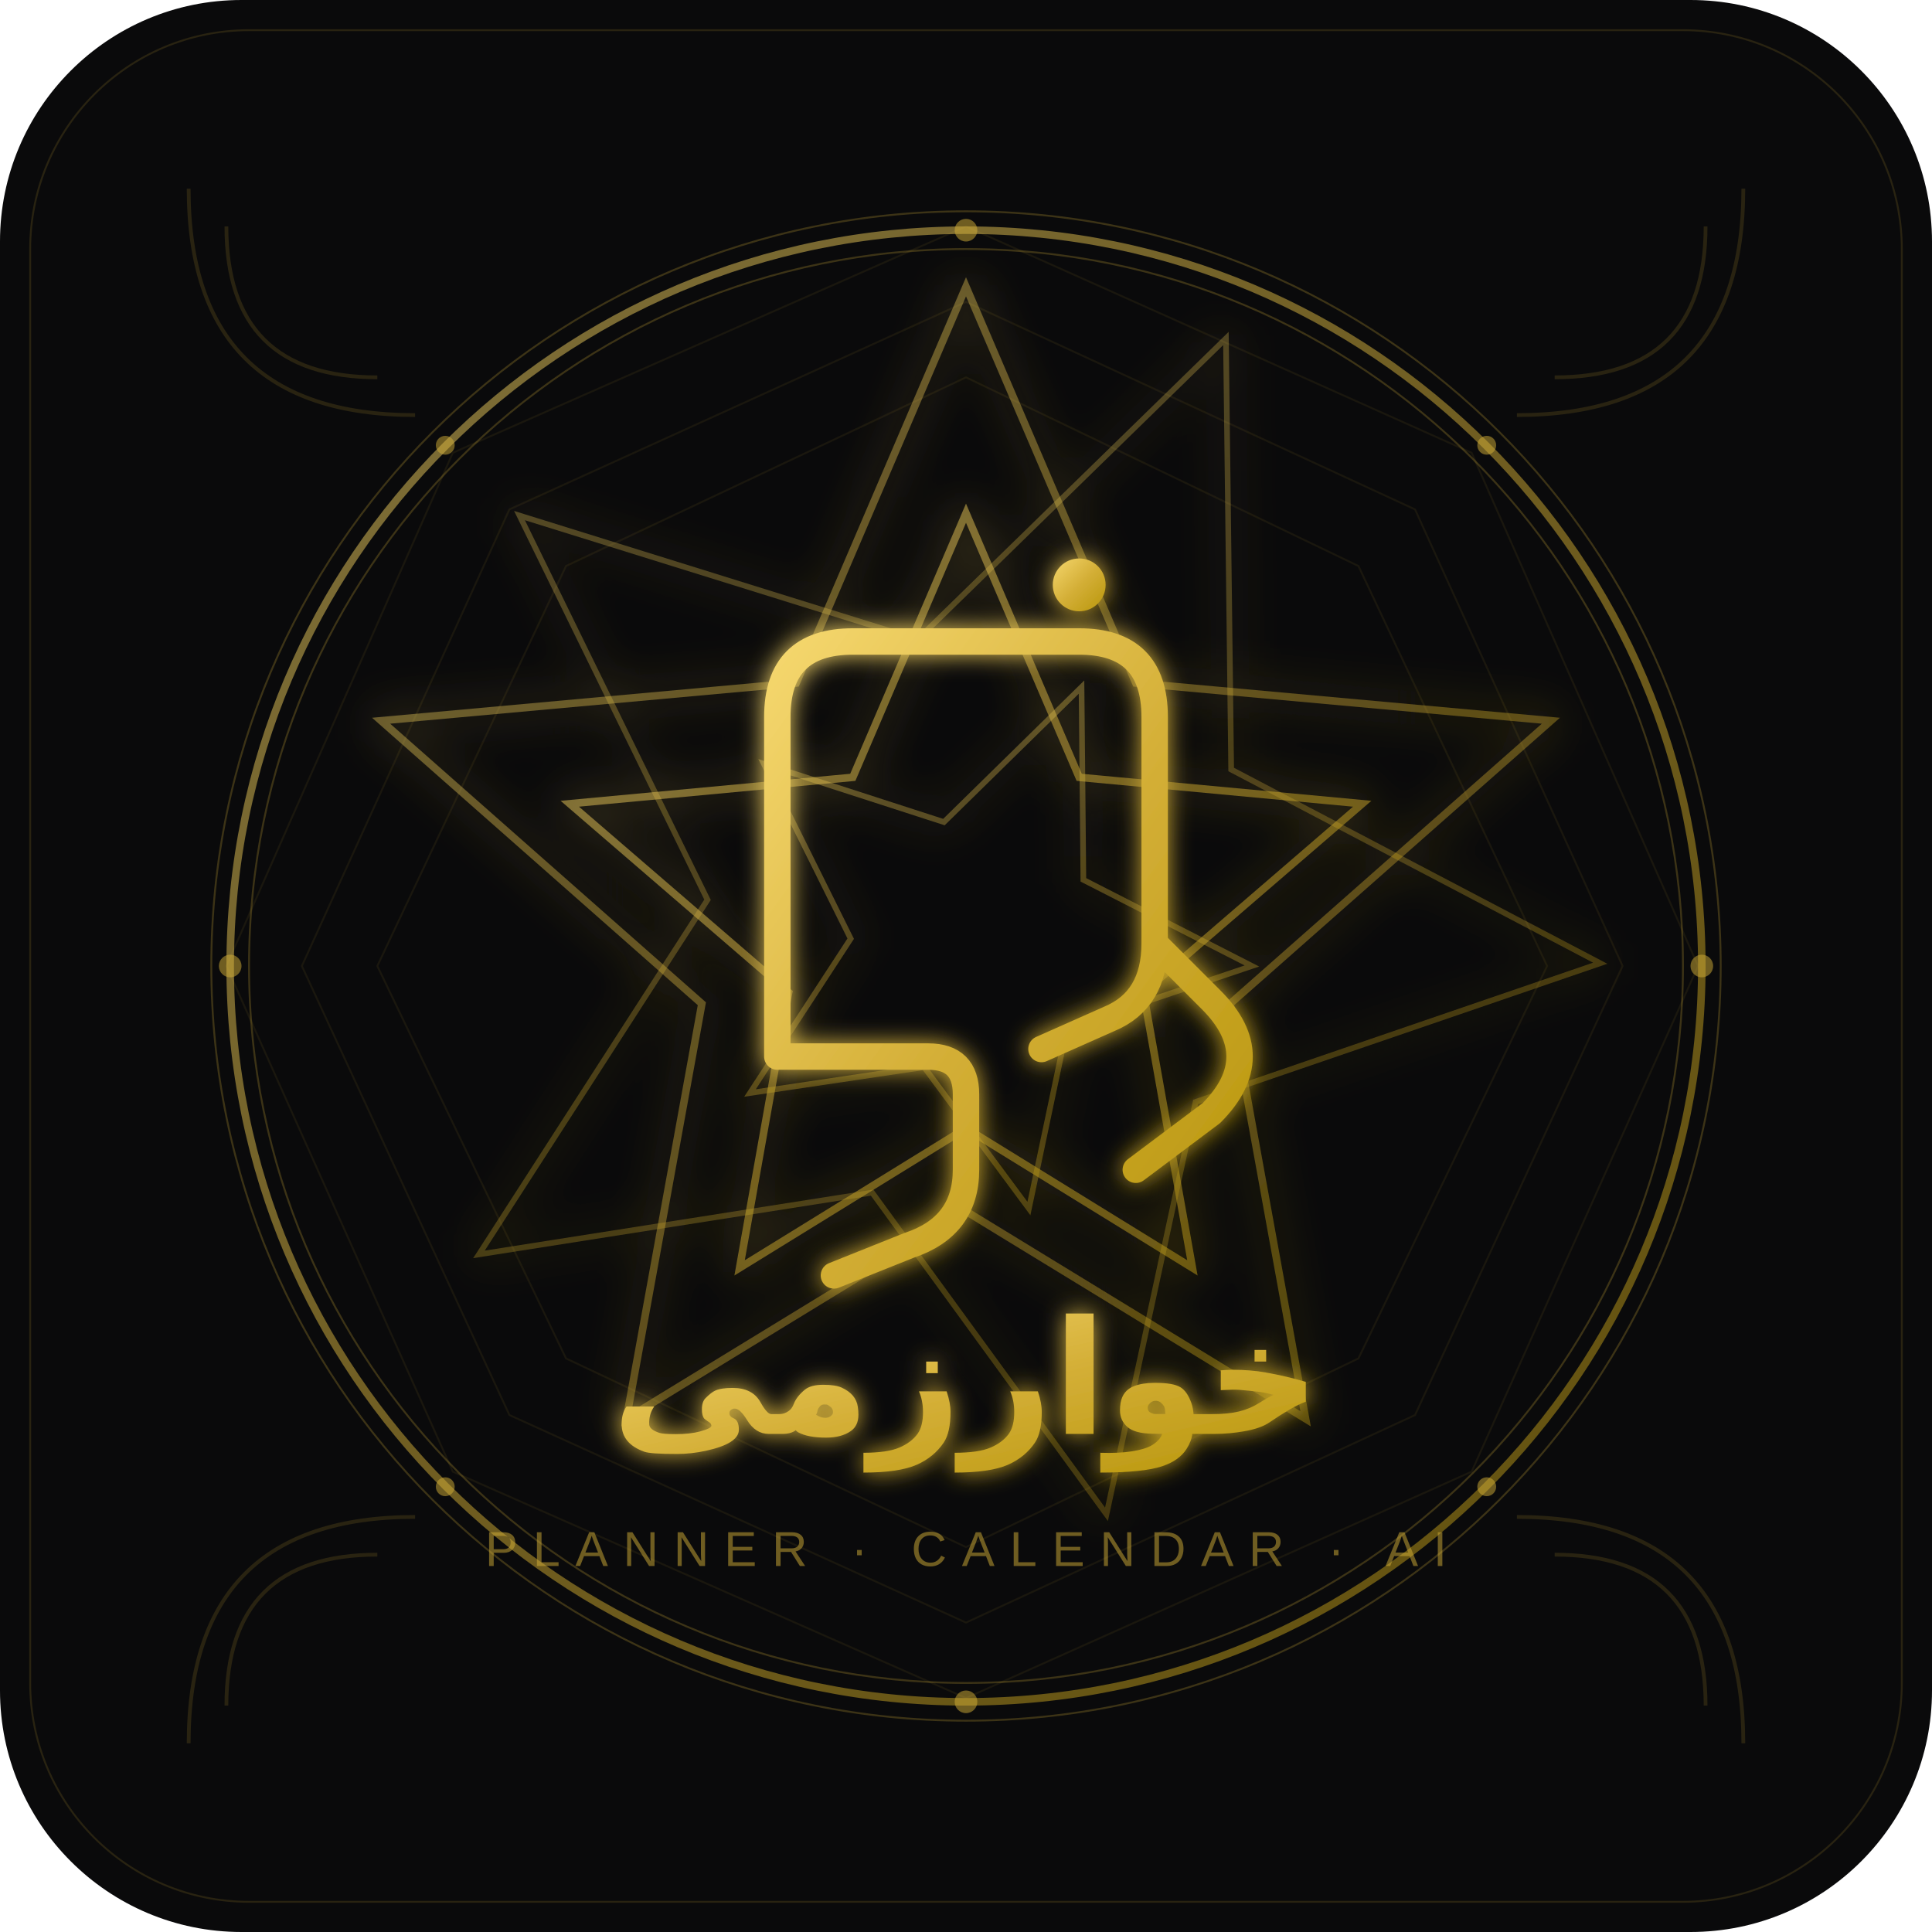
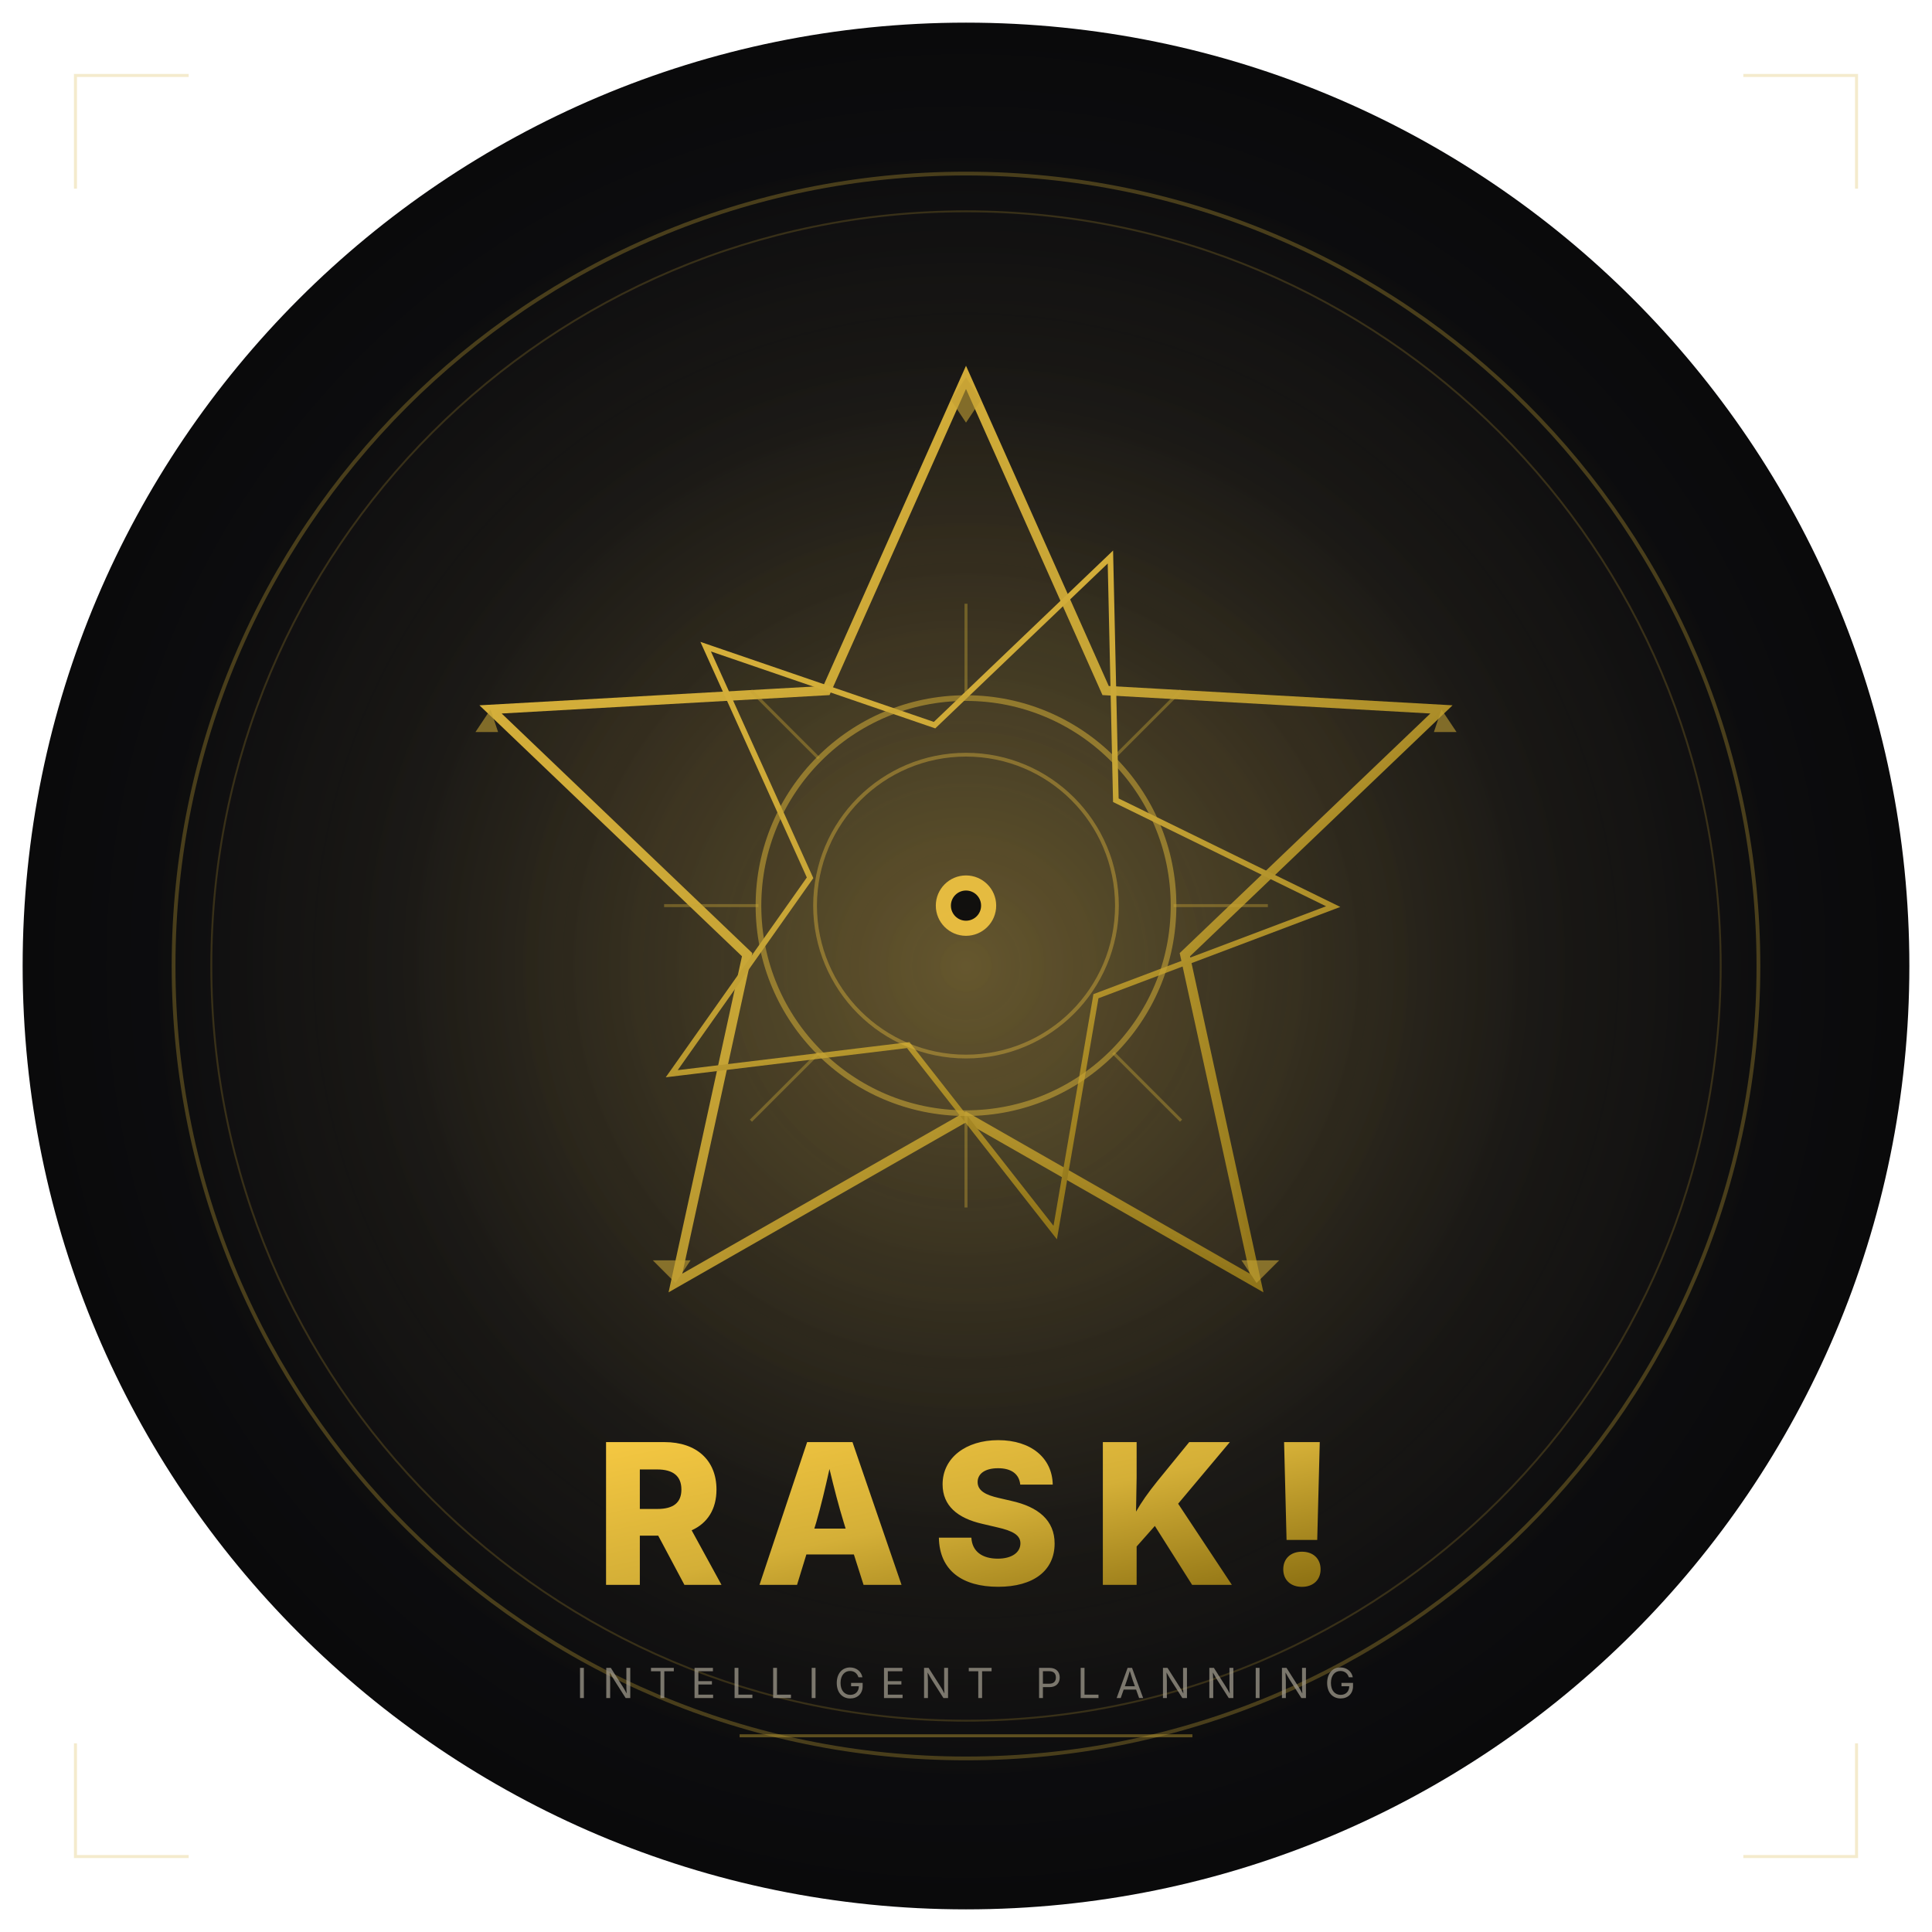
<svg xmlns="http://www.w3.org/2000/svg" viewBox="0 0 512 512" width="512" height="512">
  <defs>
+     <radialGradient id="bgGrad" cx="50%" cy="50%" r="50%">
+       <stop offset="0%" stop-color="#1C1C22" />
+       <stop offset="100%" stop-color="#0A0A0B" />
+     </radialGradient>
+     <radialGradient id="goldGlow" cx="50%" cy="50%" r="50%">
+       <stop offset="0%" stop-color="#F5C842" stop-opacity="0.3" />
+       <stop offset="70%" stop-color="#D4AF37" stop-opacity="0.05" />
+       <stop offset="100%" stop-color="#D4AF37" stop-opacity="0" />
+     </radialGradient>
    <linearGradient id="goldGrad" x1="0%" y1="0%" x2="100%" y2="100%">
-       <stop offset="0%" stop-color="#F5D76E" />
+       <stop offset="0%" stop-color="#F5C842" />
      <stop offset="50%" stop-color="#D4AF37" />
-       <stop offset="100%" stop-color="#B8960C" />
+       <stop offset="100%" stop-color="#8C7012" />
    </linearGradient>
-     <linearGradient id="goldRadial" x1="0%" y1="0%" x2="0%" y2="100%">
-       <stop offset="0%" stop-color="#F5D76E" />
-       <stop offset="100%" stop-color="#B8960C" />
-     </linearGradient>
-     <filter id="glow" x="-20%" y="-20%" width="140%" height="140%">
-       <feGaussianBlur stdDeviation="3" result="blur" />
-       <feComposite in="SourceGraphic" in2="blur" operator="over" />
-     </filter>
-     <filter id="softGlow" x="-30%" y="-30%" width="160%" height="160%">
-       <feGaussianBlur stdDeviation="6" result="blur" />
-       <feMerge>
-         <feMergeNode in="blur" />
-         <feMergeNode in="SourceGraphic" />
-       </feMerge>
-     </filter>
  </defs>
-   <rect width="512" height="512" fill="#0A0A0B" rx="64" />
-   <g opacity="0.08" stroke="#D4AF37" fill="none" stroke-width="0.5">
-     <polygon points="256,60 390,120 450,256 390,390 256,450 120,390 60,256 120,120" />
-     <polygon points="256,80 375,135 430,256 375,375 256,430 135,375 80,256 135,135" />
-     <polygon points="256,100 360,150 410,256 360,360 256,410 150,360 100,256 150,150" />
+   <circle cx="256" cy="256" r="250" fill="url(#bgGrad)" />
+   <circle cx="256" cy="256" r="220" fill="url(#goldGlow)" />
+   <circle cx="256" cy="256" r="210" fill="none" stroke="#D4AF37" stroke-width="1" opacity="0.3" />
+   <circle cx="256" cy="256" r="200" fill="none" stroke="#D4AF37" stroke-width="0.5" opacity="0.2" />
+   <g transform="translate(256,240)" opacity="0.9">
+     <polygon points="0,-140 37,-57 126,-52 58,13 77,100 0,56 -77,100 -58,13 -126,-52 -37,-57" fill="none" stroke="url(#goldGrad)" stroke-width="2.5" />
+     <polygon points="0,-140 37,-57 126,-52 58,13 77,100 0,56 -77,100 -58,13 -126,-52 -37,-57" fill="#D4AF37" opacity="0.05" />
+     <polygon points="0,-100 26,-41 90,-37 41,9 55,71 0,40 -55,71 -41,9 -90,-37 -26,-41" fill="none" stroke="url(#goldGrad)" stroke-width="1.5" transform="rotate(22.5)" />
+     <polygon points="0,-100 26,-41 90,-37 41,9 55,71 0,40 -55,71 -41,9 -90,-37 -26,-41" fill="#D4AF37" opacity="0.03" transform="rotate(22.5)" />
+     <circle cx="0" cy="0" r="55" fill="none" stroke="#D4AF37" stroke-width="1.5" opacity="0.6" />
+     <circle cx="0" cy="0" r="40" fill="none" stroke="#F5C842" stroke-width="1" opacity="0.4" />
+     <circle cx="0" cy="0" r="8" fill="#F5C842" />
+     <circle cx="0" cy="0" r="4" fill="#0A0A0B" />
+     <g stroke="#D4AF37" stroke-width="0.8" opacity="0.4">
+       <line x1="0" y1="-55" x2="0" y2="-80" />
+       <line x1="39" y1="-39" x2="57" y2="-57" />
+       <line x1="55" y1="0" x2="80" y2="0" />
+       <line x1="39" y1="39" x2="57" y2="57" />
+       <line x1="0" y1="55" x2="0" y2="80" />
+       <line x1="-39" y1="39" x2="-57" y2="57" />
+       <line x1="-55" y1="0" x2="-80" y2="0" />
+       <line x1="-39" y1="-39" x2="-57" y2="-57" />
+     </g>
+     <g fill="#D4AF37" opacity="0.6">
+       <polygon points="0,-140 4,-134 0,-128 -4,-134" />
+       <polygon points="126,-52 130,-46 124,-46" />
+       <polygon points="77,100 73,94 83,94" />
+       <polygon points="-77,100 -83,94 -73,94" />
+       <polygon points="-126,-52 -130,-46 -124,-46" />
+     </g>
  </g>
-   <g transform="translate(256,256)" filter="url(#softGlow)">
-     <polygon points="0,-180 45,-75 155,-65 70,10 90,120 0,65 -90,120 -70,10 -155,-65 -45,-75" fill="none" stroke="url(#goldGrad)" stroke-width="2" opacity="0.4" />
-     <polygon points="0,-180 45,-75 155,-65 70,10 90,120 0,65 -90,120 -70,10 -155,-65 -45,-75" fill="none" stroke="url(#goldGrad)" stroke-width="1.5" opacity="0.3" transform="rotate(22.5)" />
-     <polygon points="0,-120 30,-50 105,-43 47,7 60,80 0,43 -60,80 -47,7 -105,-43 -30,-50" fill="none" stroke="url(#goldGrad)" stroke-width="2" opacity="0.5" />
-     <polygon points="0,-80 20,-33 70,-29 31,5 40,53 0,29 -40,53 -31,5 -70,-29 -20,-33" fill="none" stroke="url(#goldGrad)" stroke-width="1.5" opacity="0.35" transform="rotate(22.5)" />
+   <text x="256" y="420" text-anchor="middle" font-family="'Inter', 'SF Pro Display', 'Segoe UI', sans-serif" font-size="52" font-weight="800" letter-spacing="8" fill="url(#goldGrad)">
+     RASK!
+   </text>
+   <text x="256" y="450" text-anchor="middle" font-family="'Inter', 'SF Pro Display', 'Segoe UI', sans-serif" font-size="11" font-weight="400" letter-spacing="4" fill="#A8A294" opacity="0.7">
+     INTELLIGENT PLANNING
+   </text>
+   <line x1="196" y1="460" x2="316" y2="460" stroke="#D4AF37" stroke-width="0.8" opacity="0.4" />
+   <g stroke="#D4AF37" stroke-width="0.8" fill="none" opacity="0.25">
+     <path d="M20,50 L20,20 L50,20" />
+     <path d="M462,20 L492,20 L492,50" />
+     <path d="M20,462 L20,492 L50,492" />
+     <path d="M462,492 L492,492 L492,462" />
  </g>
-   <g stroke="#D4AF37" fill="none" stroke-width="1" opacity="0.15">
-     <path d="M 60,60 Q 60,100 100,100" />
-     <path d="M 50,50 Q 50,110 110,110" />
-     <path d="M 452,60 Q 452,100 412,100" />
-     <path d="M 462,50 Q 462,110 402,110" />
-     <path d="M 60,452 Q 60,412 100,412" />
-     <path d="M 50,462 Q 50,402 110,402" />
-     <path d="M 452,452 Q 452,412 412,412" />
-     <path d="M 462,462 Q 462,402 402,402" />
-   </g>
-   <circle cx="256" cy="256" r="195" fill="none" stroke="url(#goldGrad)" stroke-width="2" opacity="0.5" />
-   <circle cx="256" cy="256" r="200" fill="none" stroke="#D4AF37" stroke-width="0.5" opacity="0.25" />
-   <circle cx="256" cy="256" r="190" fill="none" stroke="#D4AF37" stroke-width="0.5" opacity="0.25" />
-   <g fill="#D4AF37" opacity="0.5">
-     <circle cx="256" cy="61" r="3" />
-     <circle cx="256" cy="451" r="3" />
-     <circle cx="61" cy="256" r="3" />
-     <circle cx="451" cy="256" r="3" />
-     <circle cx="118" cy="118" r="2.5" />
-     <circle cx="394" cy="118" r="2.5" />
-     <circle cx="118" cy="394" r="2.5" />
-     <circle cx="394" cy="394" r="2.5" />
-   </g>
-   <g transform="translate(256,240)" filter="url(#glow)">
-     <path d="M -50,40 L -50,-50 Q -50,-70 -30,-70 L 30,-70 Q 50,-70 50,-50 L 50,10 Q 50,25 38,30 L 20,38              M -50,40 L -10,40 Q 0,40 0,50 L 0,70 Q 0,85 -15,90 L -35,98              M 50,10 L 65,25 Q 80,40 65,55 L 45,70" fill="none" stroke="url(#goldGrad)" stroke-width="7" stroke-linecap="round" stroke-linejoin="round" />
-     <circle cx="30" cy="-85" r="7" fill="url(#goldGrad)" />
-   </g>
-   <text x="256" y="380" text-anchor="middle" font-family="Arial, sans-serif" font-size="42" fill="url(#goldGrad)" font-weight="bold" filter="url(#glow)" direction="rtl" xml:lang="fa">
-     خوارزمی
-   </text>
-   <text x="256" y="415" text-anchor="middle" font-family="Arial, sans-serif" font-size="13" fill="#D4AF37" opacity="0.5" letter-spacing="4">
-     PLANNER · CALENDAR · AI
-   </text>
-   <rect x="8" y="8" width="496" height="496" rx="58" fill="none" stroke="#D4AF37" stroke-width="0.5" opacity="0.15" />
</svg>
